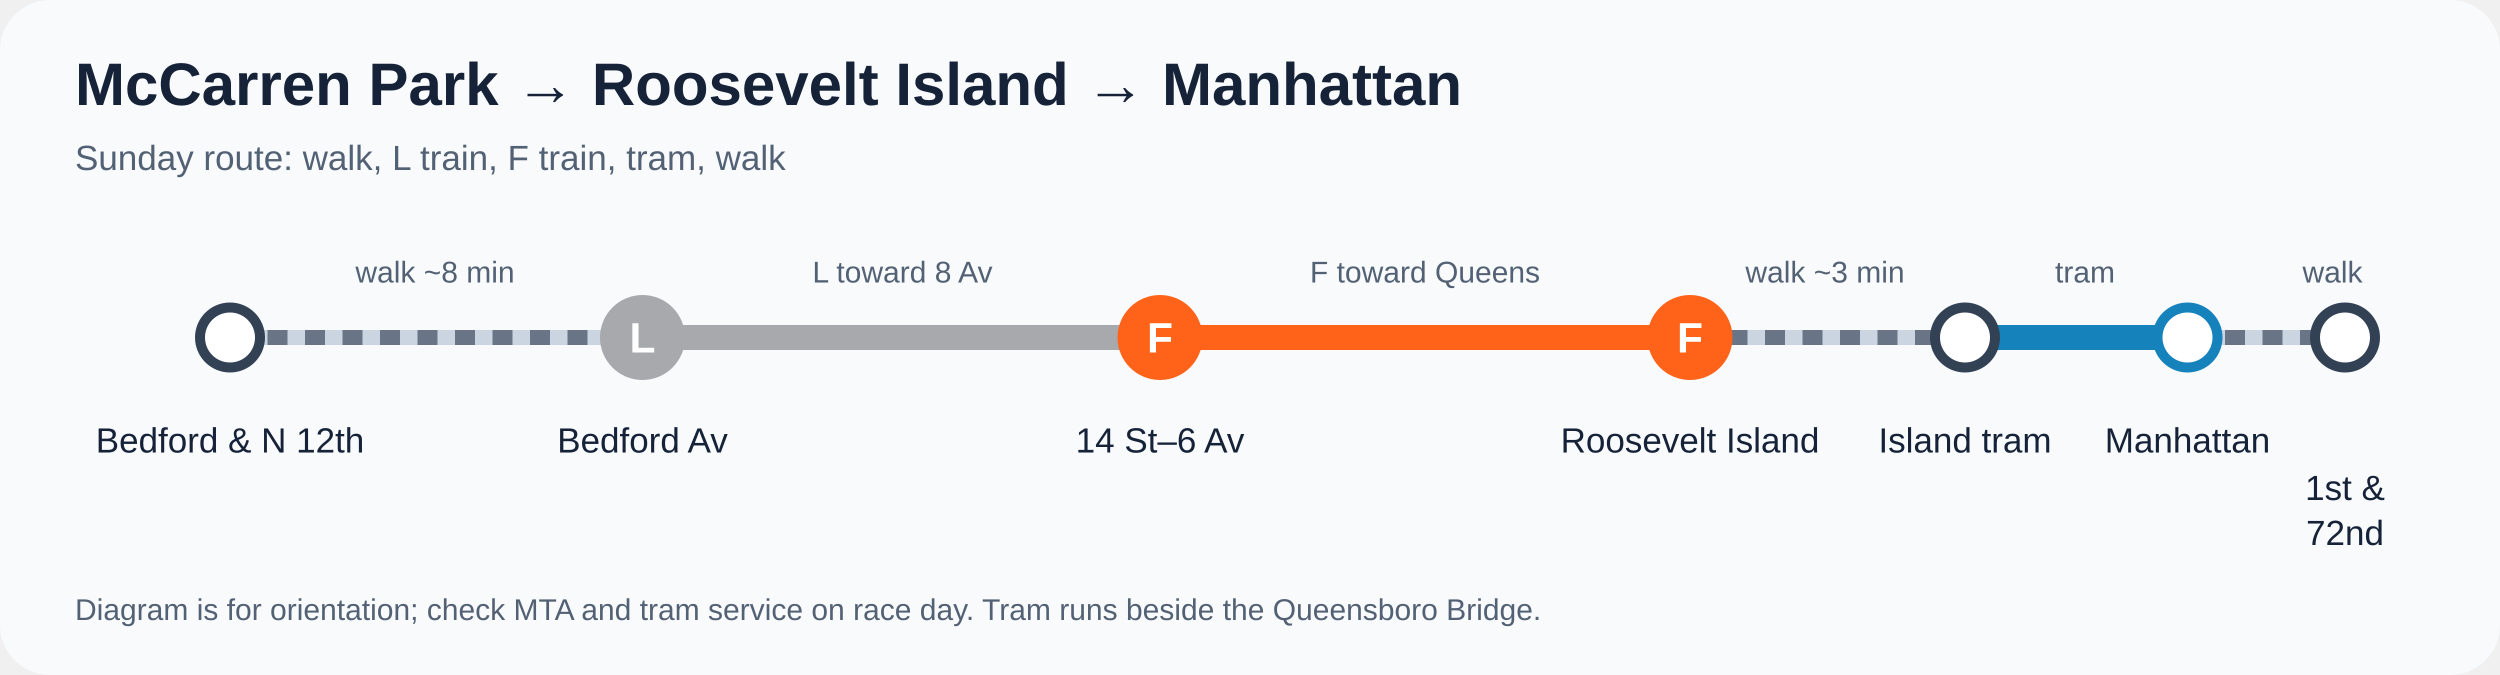
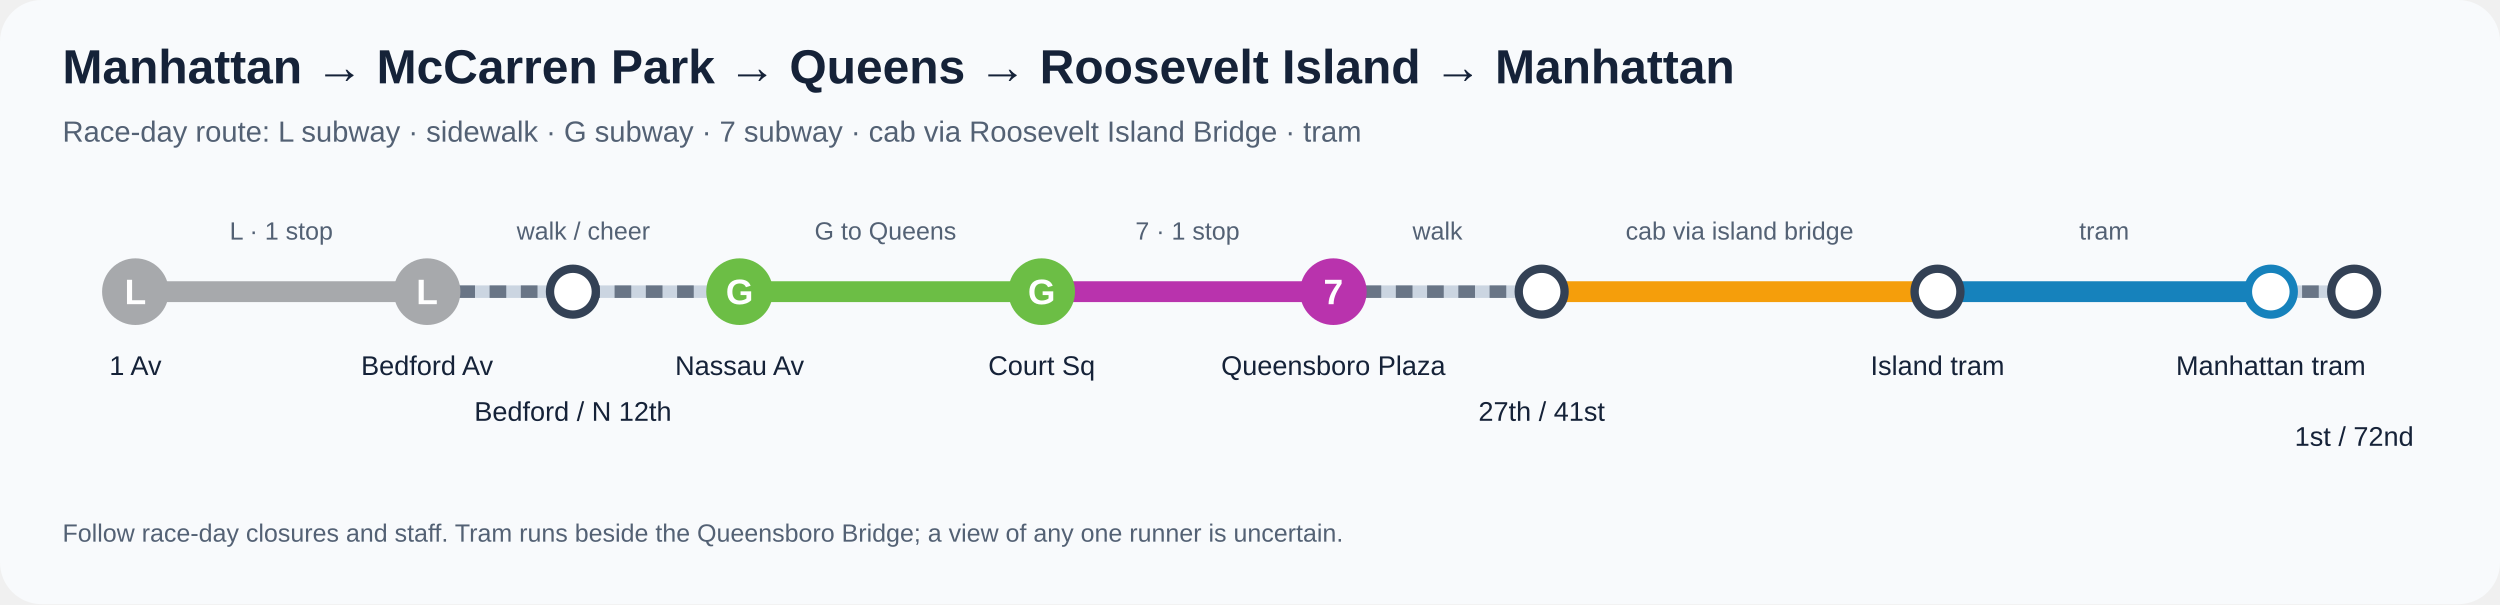
- <svg xmlns="http://www.w3.org/2000/svg" width="1000" height="270" viewBox="0 0 1000 270" role="img" aria-labelledby="title desc">
-   <rect width="1000" height="270" rx="20" fill="#f8fafc" />
-   <text x="30" y="42" font-family="Arial,sans-serif" font-size="24" font-weight="700" fill="#152238">McCarren Park → Roosevelt Island → Manhattan</text>
-   <text x="30" y="68" font-family="Arial,sans-serif" font-size="14" fill="#536174">Sunday route: walk, L train, F train, tram, walk</text>
-   <line x1="92" y1="135" x2="938" y2="135" stroke="#cbd5e1" stroke-width="6" stroke-linecap="round" />
-   <line x1="92" y1="135" x2="257" y2="135" stroke="#697586" stroke-width="6" stroke-dasharray="8 7" />
-   <line x1="257" y1="135" x2="464" y2="135" stroke="#a7a9ac" stroke-width="10" />
-   <line x1="464" y1="135" x2="676" y2="135" stroke="#ff6319" stroke-width="10" />
-   <line x1="676" y1="135" x2="786" y2="135" stroke="#697586" stroke-width="6" stroke-dasharray="8 7" />
-   <line x1="786" y1="135" x2="875" y2="135" stroke="#1682bc" stroke-width="10" />
-   <line x1="875" y1="135" x2="938" y2="135" stroke="#697586" stroke-width="6" stroke-dasharray="8 7" />
-   <circle cx="92" cy="135" r="12" fill="#fff" stroke="#334155" stroke-width="4" />
-   <circle cx="257" cy="135" r="17" fill="#a7a9ac" />
-   <circle cx="464" cy="135" r="17" fill="#ff6319" />
-   <circle cx="676" cy="135" r="17" fill="#ff6319" />
-   <circle cx="786" cy="135" r="12" fill="#fff" stroke="#334155" stroke-width="4" />
-   <circle cx="875" cy="135" r="12" fill="#fff" stroke="#1682bc" stroke-width="4" />
-   <circle cx="938" cy="135" r="12" fill="#fff" stroke="#334155" stroke-width="4" />
-   <text x="257" y="141" text-anchor="middle" font-family="Arial,sans-serif" font-size="17" font-weight="700" fill="#fff">L</text>
-   <text x="464" y="141" text-anchor="middle" font-family="Arial,sans-serif" font-size="17" font-weight="700" fill="#fff">F</text>
-   <text x="676" y="141" text-anchor="middle" font-family="Arial,sans-serif" font-size="17" font-weight="700" fill="#fff">F</text>
-   <g font-family="Arial,sans-serif" font-size="14" fill="#152238" text-anchor="middle">
-     <text x="92" y="181">Bedford &amp; N 12th</text>
-     <text x="257" y="181">Bedford Av</text>
-     <text x="464" y="181">14 St–6 Av</text>
-     <text x="676" y="181">Roosevelt Island</text>
-     <text x="786" y="181">Island tram</text>
-     <text x="875" y="181">Manhattan</text>
-     <text x="938" y="200">1st &amp;</text>
-     <text x="938" y="218">72nd</text>
+ <svg xmlns="http://www.w3.org/2000/svg" width="1200" height="290" viewBox="0 0 1200 290" role="img" aria-labelledby="title desc">
+   <rect width="1200" height="290" rx="20" fill="#f8fafc" />
+   <text x="30" y="40" font-family="Arial,sans-serif" font-size="23" font-weight="700" fill="#152238">Manhattan → McCarren Park → Queens → Roosevelt Island → Manhattan</text>
+   <text x="30" y="68" font-family="Arial,sans-serif" font-size="14" fill="#536174">Race-day route: L subway · sidewalk · G subway · 7 subway · cab via Roosevelt Island Bridge · tram</text>
+   <line x1="65" y1="140" x2="1130" y2="140" stroke="#cbd5e1" stroke-width="6" stroke-linecap="round" />
+   <line x1="65" y1="140" x2="205" y2="140" stroke="#a7a9ac" stroke-width="10" />
+   <line x1="205" y1="140" x2="355" y2="140" stroke="#697586" stroke-width="6" stroke-dasharray="8 7" />
+   <line x1="355" y1="140" x2="500" y2="140" stroke="#6cbe45" stroke-width="10" />
+   <line x1="500" y1="140" x2="640" y2="140" stroke="#b933ad" stroke-width="10" />
+   <line x1="640" y1="140" x2="740" y2="140" stroke="#697586" stroke-width="6" stroke-dasharray="8 7" />
+   <line x1="740" y1="140" x2="930" y2="140" stroke="#f59e0b" stroke-width="10" />
+   <line x1="930" y1="140" x2="1090" y2="140" stroke="#1682bc" stroke-width="10" />
+   <line x1="1090" y1="140" x2="1130" y2="140" stroke="#697586" stroke-width="6" stroke-dasharray="8 7" />
+   <g font-family="Arial,sans-serif" font-size="17" font-weight="700" fill="#fff" text-anchor="middle">
+     <circle cx="65" cy="140" r="16" fill="#a7a9ac" />
+     <text x="65" y="146">L</text>
+     <circle cx="205" cy="140" r="16" fill="#a7a9ac" />
+     <text x="205" y="146">L</text>
+     <circle cx="355" cy="140" r="16" fill="#6cbe45" />
+     <text x="355" y="146">G</text>
+     <circle cx="500" cy="140" r="16" fill="#6cbe45" />
+     <text x="500" y="146">G</text>
+     <circle cx="640" cy="140" r="16" fill="#b933ad" />
+     <text x="640" y="146">7</text>
+   </g>
+   <circle cx="275" cy="140" r="11" fill="#fff" stroke="#334155" stroke-width="4" />
+   <circle cx="740" cy="140" r="11" fill="#fff" stroke="#334155" stroke-width="4" />
+   <circle cx="930" cy="140" r="11" fill="#fff" stroke="#334155" stroke-width="4" />
+   <circle cx="1090" cy="140" r="11" fill="#fff" stroke="#1682bc" stroke-width="4" />
+   <circle cx="1130" cy="140" r="11" fill="#fff" stroke="#334155" stroke-width="4" />
+   <g font-family="Arial,sans-serif" font-size="13" fill="#152238" text-anchor="middle">
+     <text x="65" y="180">1 Av</text>
+     <text x="205" y="180">Bedford Av</text>
+     <text x="275" y="202">Bedford / N 12th</text>
+     <text x="355" y="180">Nassau Av</text>
+     <text x="500" y="180">Court Sq</text>
+     <text x="640" y="180">Queensboro Plaza</text>
+     <text x="740" y="202">27th / 41st</text>
+     <text x="930" y="180">Island tram</text>
+     <text x="1090" y="180">Manhattan tram</text>
+     <text x="1130" y="214">1st / 72nd</text>
  </g>
  <g font-family="Arial,sans-serif" font-size="12" fill="#536174" text-anchor="middle">
-     <text x="174" y="113">walk ~8 min</text>
-     <text x="361" y="113">L toward 8 Av</text>
-     <text x="570" y="113">F toward Queens</text>
-     <text x="730" y="113">walk ~3 min</text>
-     <text x="834" y="113">tram</text>
-     <text x="933" y="113">walk</text>
+     <text x="135" y="115">L · 1 stop</text>
+     <text x="280" y="115">walk / cheer</text>
+     <text x="425" y="115">G to Queens</text>
+     <text x="570" y="115">7 · 1 stop</text>
+     <text x="690" y="115">walk</text>
+     <text x="835" y="115">cab via island bridge</text>
+     <text x="1010" y="115">tram</text>
  </g>
-   <text x="30" y="248" font-family="Arial,sans-serif" font-size="12" fill="#536174">Diagram is for orientation; check MTA and tram service on race day. Tram runs beside the Queensboro Bridge.</text>
+   <text x="30" y="260" font-family="Arial,sans-serif" font-size="12" fill="#536174">Follow race-day closures and staff. Tram runs beside the Queensboro Bridge; a view of any one runner is uncertain.</text>
</svg>
